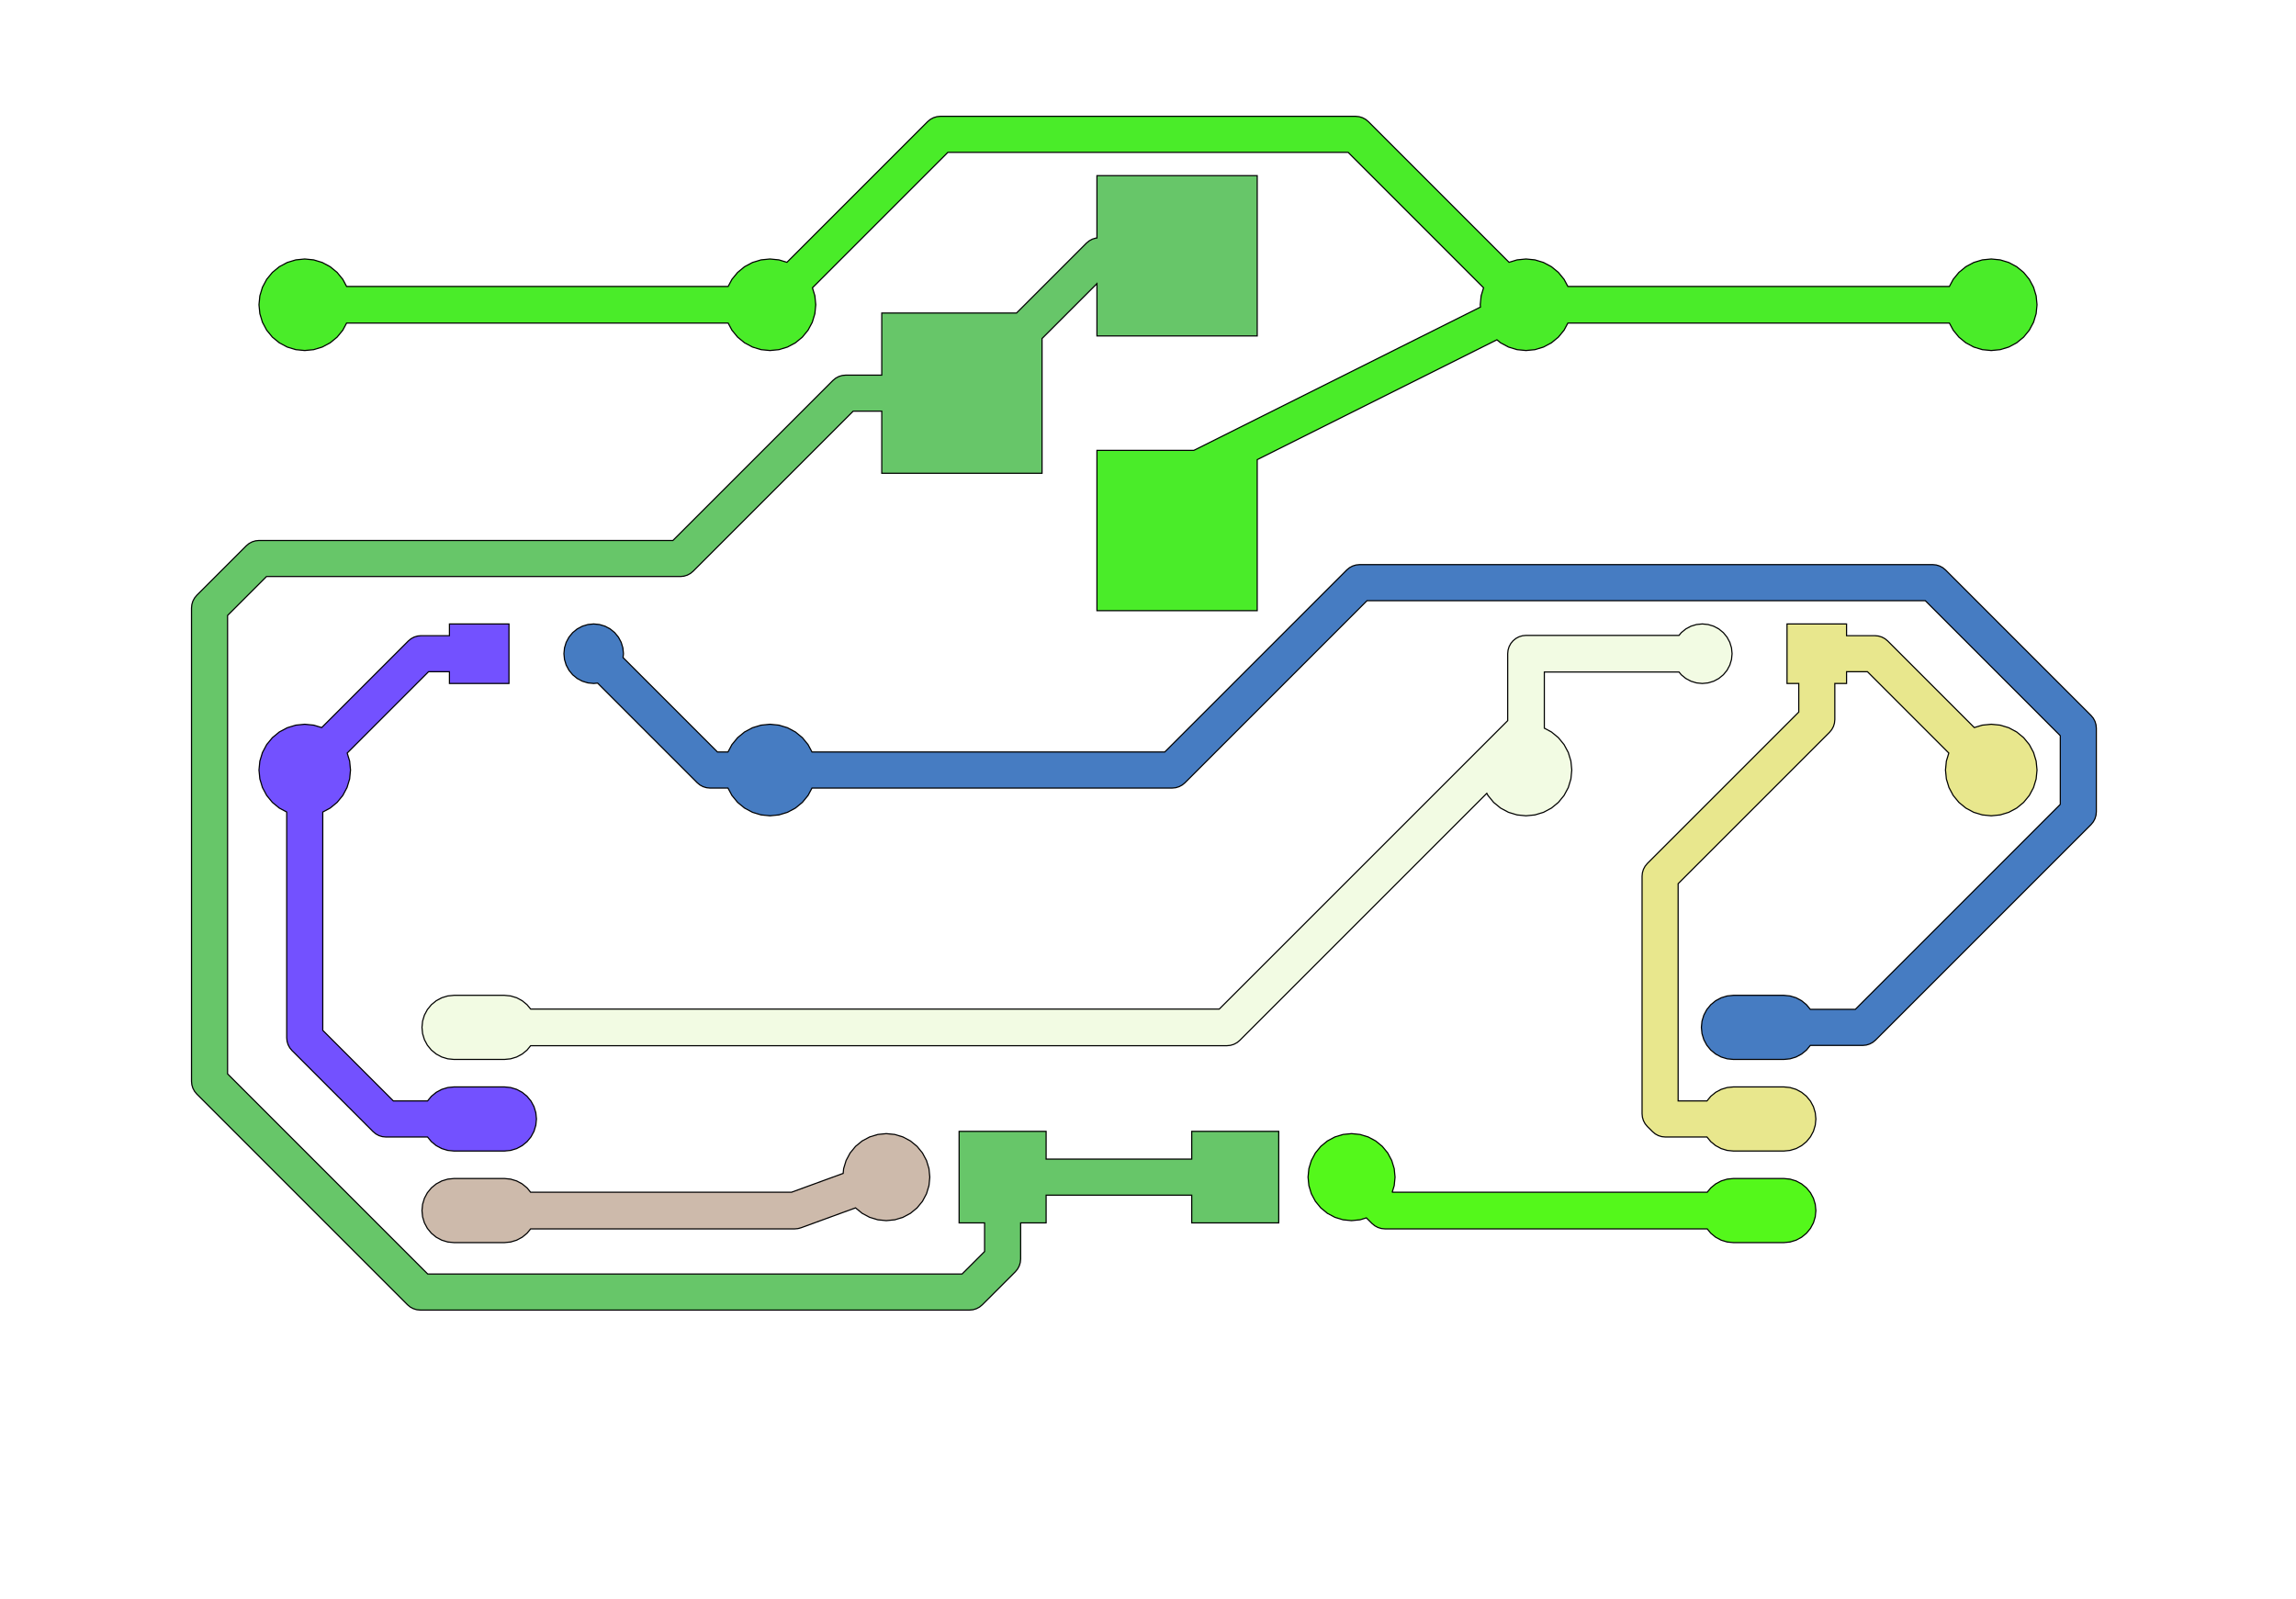
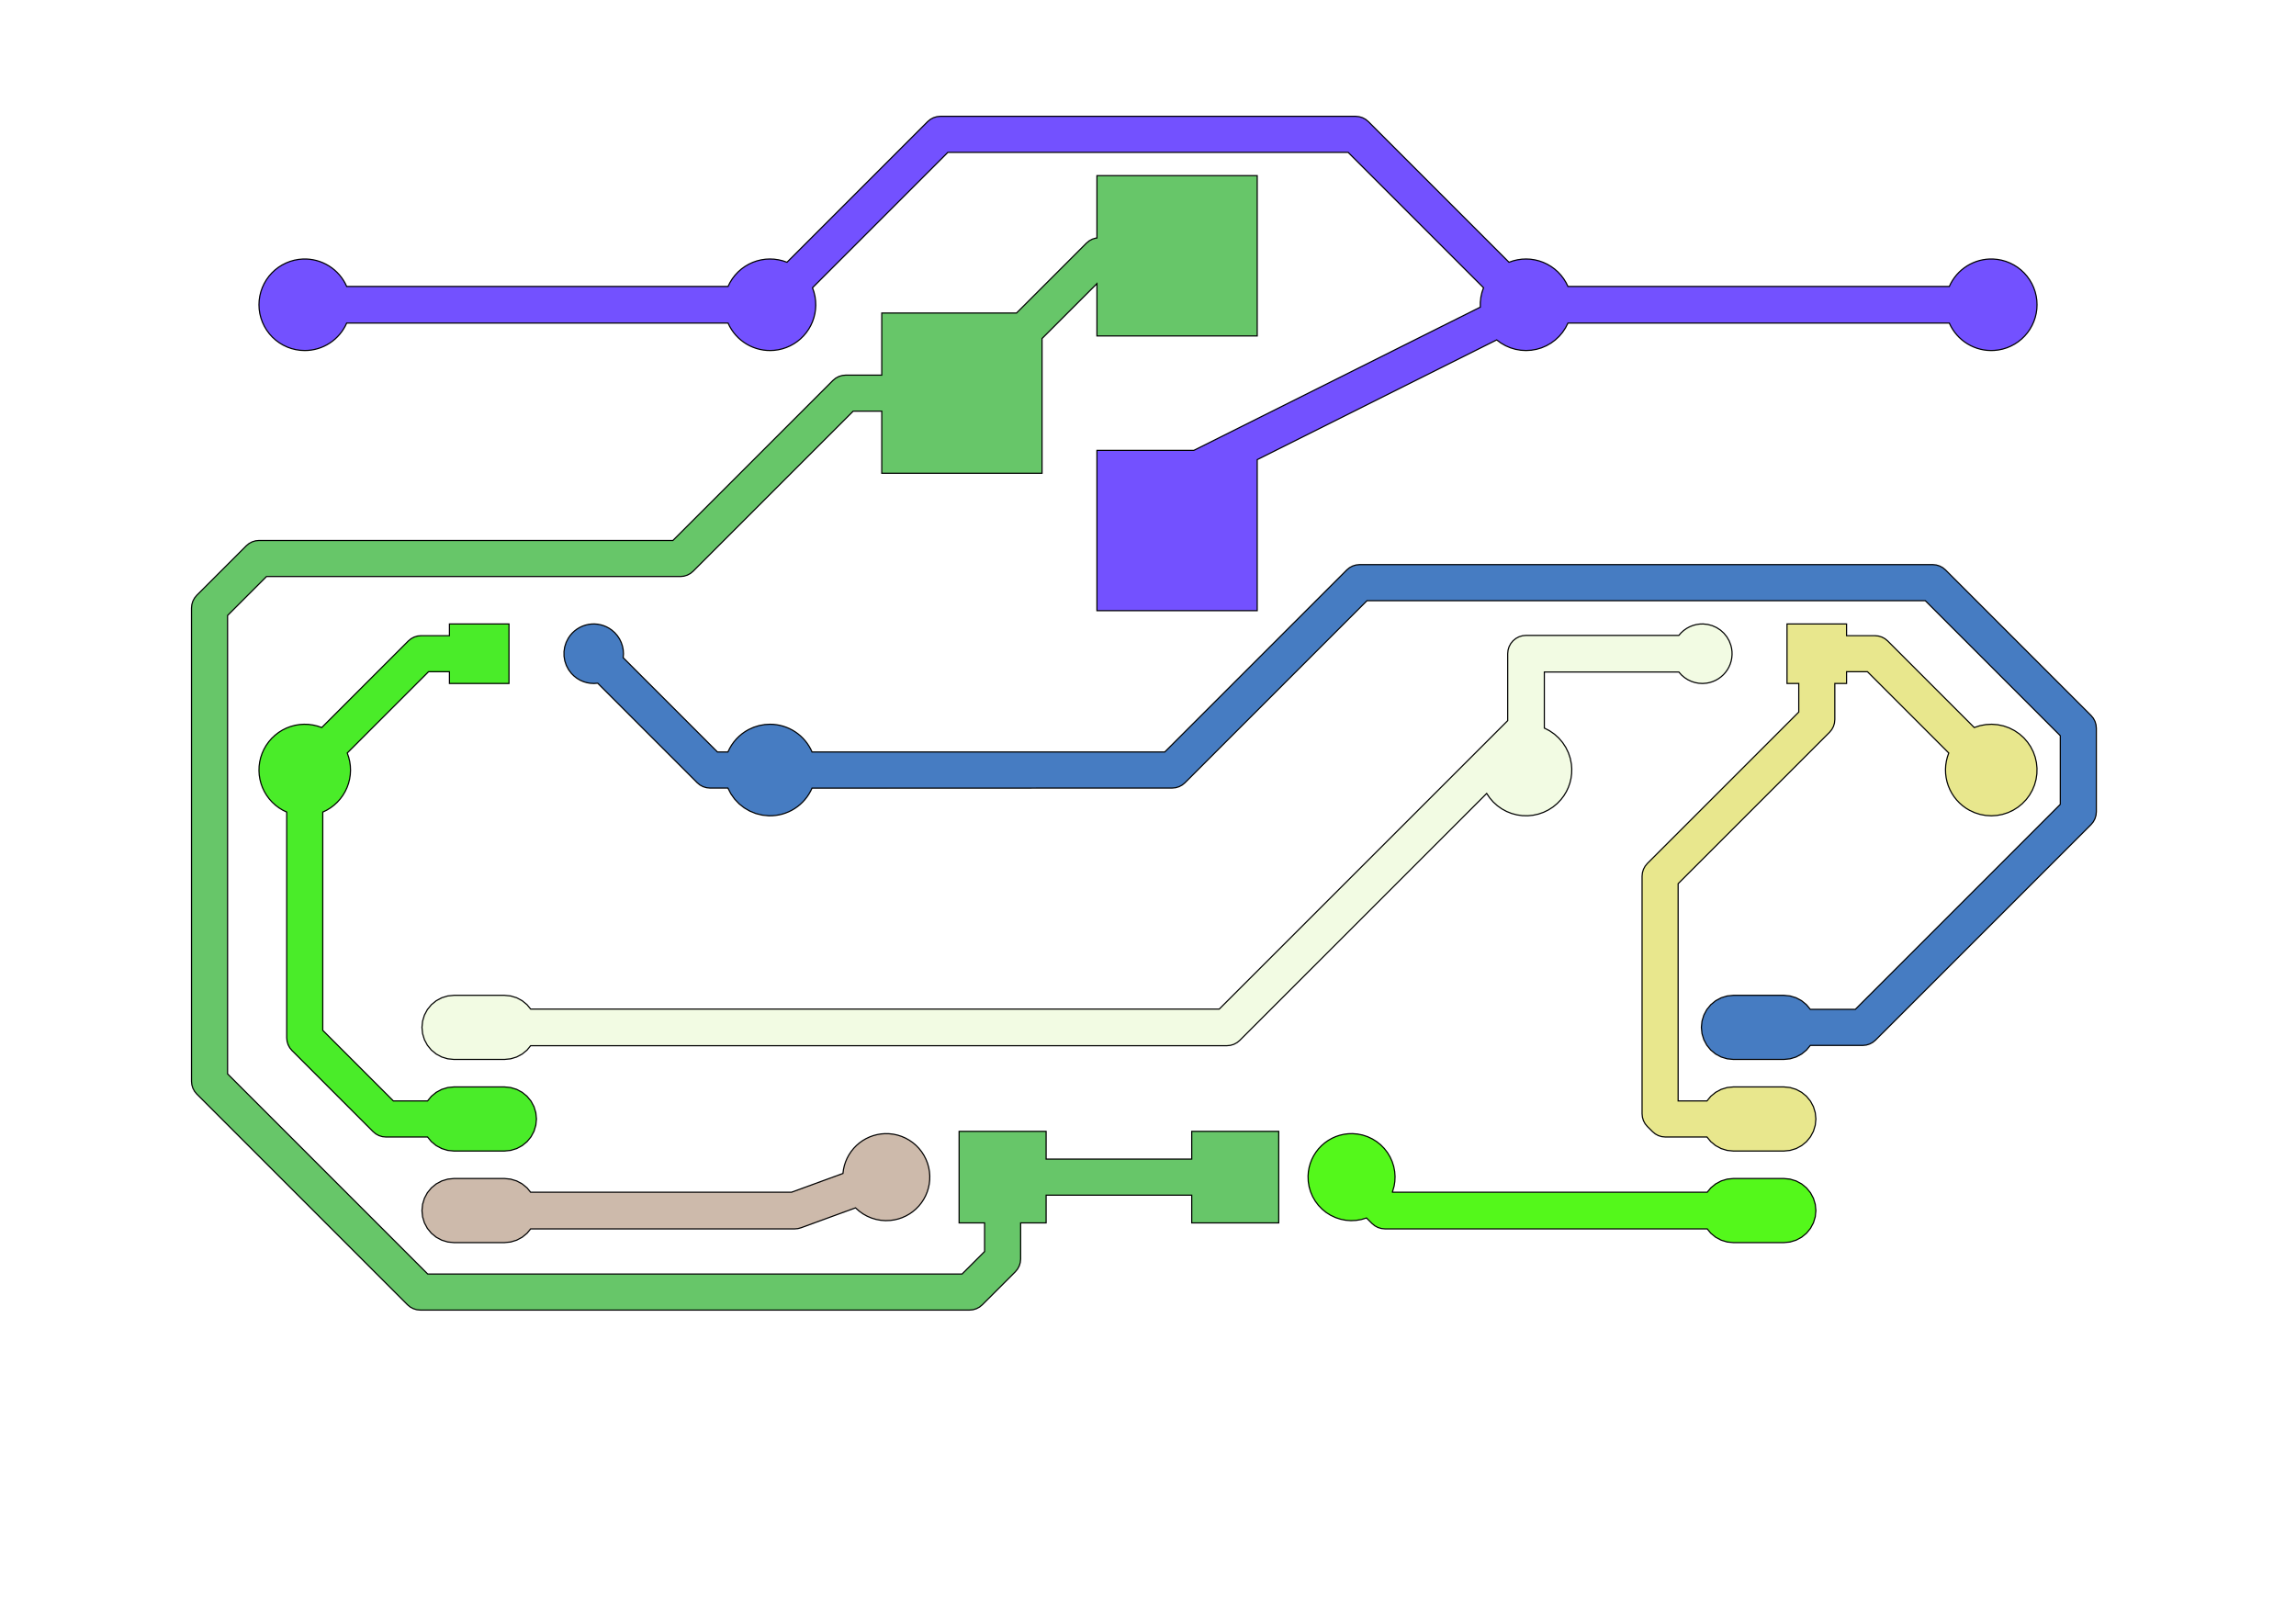
<svg xmlns="http://www.w3.org/2000/svg" width="1895.06" height="1319.06" viewBox="0 0 3948.03 2748.03" version="1.1">
  <g fill-rule="evenodd">
    <path d="M 329.314,1859.26 L 329.314,1045.44 L 329.909,1039.39 L 331.673,1033.57 L 334.538,1028.22 L 338.393,1023.52 L 423.517,938.393 L 428.215,934.538 L 433.575,931.673 L 439.39,929.909 L 445.438,929.314 L 1157.08,929.314 L 1432.3,654.095 L 1436.99,650.24 L 1442.35,647.375 L 1448.17,645.611 L 1454.22,645.016 L 1516.22,645.016 L 1516.22,538.216 L 1747.98,538.216 L 1868.3,417.895 L 1872.99,414.04 L 1878.35,411.175 L 1884.17,409.411 L 1886.22,409.21 L 1886.22,302.016 L 2161.82,302.016 L 2161.82,577.616 L 1886.22,577.616 L 1886.22,487.656 L 1791.82,582.056 L 1791.82,813.816 L 1516.22,813.816 L 1516.22,707.016 L 1467.06,707.016 L 1191.84,982.234 L 1187.14,986.089 L 1181.78,988.954 L 1175.96,990.718 L 1169.92,991.314 L 458.278,991.314 L 391.314,1058.28 L 391.314,1846.42 L 735.508,2190.61 L 1654.32,2190.61 L 1693.02,2151.91 L 1693.02,2102.76 L 1649.21,2102.76 L 1649.21,1945.28 L 1798.82,1945.28 L 1798.82,1993.02 L 2049.21,1993.02 L 2049.21,1945.28 L 2198.82,1945.28 L 2198.82,2102.76 L 2049.21,2102.76 L 2049.21,2055.02 L 1798.82,2055.02 L 1798.82,2102.76 L 1755.02,2102.76 L 1755.02,2164.76 L 1754.42,2170.8 L 1752.66,2176.62 L 1749.79,2181.98 L 1745.94,2186.68 L 1689.08,2243.53 L 1684.38,2247.39 L 1679.02,2250.25 L 1673.2,2252.02 L 1667.16,2252.61 L 722.668,2252.61 L 716.62,2252.02 L 710.805,2250.25 L 705.445,2247.39 L 700.747,2243.53 L 338.393,1881.18 L 334.538,1876.48 L 331.673,1871.12 L 329.909,1865.31 L 329.314,1859.26 z " style="fill-opacity:1;fill:rgb(103,198,105);stroke:rgb(0,0,0);stroke-width:2" />
  </g>
  <g fill-rule="evenodd">
-     <path d="M 445.316,1324.02 L 446.828,1308.66 L 451.306,1293.9 L 458.579,1280.29 L 468.366,1268.37 L 480.292,1258.58 L 493.899,1251.31 L 508.662,1246.83 L 524.016,1245.32 L 539.369,1246.83 L 553.175,1251.02 L 702.095,1102.1 L 706.793,1098.24 L 712.153,1095.38 L 717.968,1093.61 L 724.016,1093.02 L 772.835,1093.02 L 772.835,1072.83 L 875.197,1072.83 L 875.197,1175.2 L 772.835,1175.2 L 772.835,1155.02 L 736.856,1155.02 L 597.016,1294.86 L 601.204,1308.66 L 602.716,1324.02 L 601.204,1339.37 L 596.725,1354.13 L 589.452,1367.74 L 579.665,1379.67 L 567.739,1389.45 L 555.016,1396.25 L 555.016,1771.6 L 676.43,1893.02 L 735.19,1893.02 L 741.734,1885.04 L 750.087,1878.19 L 759.616,1873.09 L 769.956,1869.96 L 780.709,1868.9 L 867.323,1868.9 L 878.076,1869.96 L 888.416,1873.09 L 897.945,1878.19 L 906.297,1885.04 L 913.152,1893.39 L 918.245,1902.92 L 921.382,1913.26 L 922.441,1924.02 L 921.382,1934.77 L 918.245,1945.11 L 913.152,1954.64 L 906.297,1962.99 L 897.945,1969.84 L 888.416,1974.94 L 878.076,1978.07 L 867.323,1979.13 L 780.709,1979.13 L 769.956,1978.07 L 759.616,1974.94 L 750.087,1969.84 L 741.734,1962.99 L 735.19,1955.02 L 663.59,1955.02 L 657.542,1954.42 L 651.726,1952.66 L 646.367,1949.79 L 641.669,1945.94 L 502.095,1806.36 L 498.24,1801.66 L 495.375,1796.3 L 493.611,1790.49 L 493.016,1784.44 L 493.016,1396.25 L 480.292,1389.45 L 468.366,1379.67 L 458.579,1367.74 L 451.306,1354.13 L 446.828,1339.37 L 445.316,1324.02 z " style="fill-opacity:1;fill:rgb(115,81,255);stroke:rgb(0,0,0);stroke-width:2" />
+     <path d="M 445.316,524.016 L 445.683,516.426 L 446.78,508.907 L 448.54,501.721 L 451.041,494.547 L 454.131,487.824 L 457.947,481.253 L 462.379,475.081 L 467.385,469.365 L 472.919,464.159 L 478.766,459.625 L 485.187,455.561 L 491.786,452.218 L 498.861,449.444 L 506.169,447.366 L 513.446,446.029 L 521.016,445.373 L 527.016,445.373 L 532.799,445.807 L 538.535,446.667 L 544.385,447.997 L 549.928,449.704 L 555.33,451.814 L 560.562,454.316 L 565.766,457.303 L 570.726,460.677 L 575.264,464.289 L 579.523,468.225 L 583.612,472.616 L 587.355,477.305 L 590.623,482.096 L 593.529,487.115 L 596.137,492.516 L 1251.89,492.516 L 1255.27,485.71 L 1259.28,479.258 L 1263.9,473.224 L 1269.08,467.664 L 1274.77,462.628 L 1280.92,458.165 L 1287.47,454.316 L 1294.18,451.192 L 1301.34,448.654 L 1308.71,446.818 L 1316.23,445.702 L 1323.62,445.317 L 1331.21,445.645 L 1338.73,446.704 L 1346.12,448.483 L 1353.24,450.945 L 1595.1,209.093 L 1599.79,205.238 L 1605.15,202.373 L 1610.97,200.609 L 1617.02,200.014 L 2331.01,200.014 L 2337.06,200.609 L 2342.88,202.373 L 2348.24,205.238 L 2352.93,209.093 L 2594.79,450.945 L 2601.91,448.483 L 2609.3,446.704 L 2616.82,445.645 L 2624.42,445.317 L 2631.8,445.702 L 2639.32,446.818 L 2646.69,448.654 L 2653.86,451.192 L 2660.56,454.316 L 2667.11,458.165 L 2673.26,462.628 L 2678.95,467.664 L 2684.13,473.224 L 2688.75,479.258 L 2692.76,485.71 L 2696.14,492.516 L 3351.89,492.516 L 3354.5,487.115 L 3357.41,482.096 L 3360.68,477.305 L 3364.42,472.616 L 3368.51,468.225 L 3372.77,464.289 L 3377.31,460.677 L 3382.27,457.303 L 3387.47,454.316 L 3392.7,451.814 L 3398.1,449.704 L 3403.65,447.997 L 3409.5,446.667 L 3415.23,445.807 L 3421.02,445.373 L 3427.02,445.373 L 3434.59,446.029 L 3441.86,447.366 L 3449.17,449.444 L 3456.25,452.218 L 3462.84,455.561 L 3469.27,459.625 L 3475.11,464.159 L 3480.65,469.365 L 3485.65,475.081 L 3490.08,481.253 L 3493.9,487.824 L 3496.99,494.547 L 3499.49,501.721 L 3501.25,508.907 L 3502.35,516.426 L 3502.72,524.016 L 3502.37,531.406 L 3501.33,538.731 L 3499.6,545.926 L 3497.21,552.928 L 3494.17,559.673 L 3490.52,566.104 L 3486.27,572.163 L 3481.47,577.796 L 3476.17,582.954 L 3470.4,587.591 L 3464.23,591.666 L 3457.7,595.144 L 3450.87,597.992 L 3443.8,600.187 L 3436.56,601.709 L 3429.21,602.544 L 3423.22,602.712 L 3417.02,602.405 L 3411.07,601.644 L 3405.2,600.433 L 3399.43,598.777 L 3393.81,596.687 L 3388.36,594.174 L 3383.12,591.254 L 3378.11,587.943 L 3373.38,584.261 L 3368.94,580.228 L 3364.81,575.869 L 3361.03,571.208 L 3357.62,566.273 L 3354.6,561.093 L 3351.89,555.516 L 2696.14,555.516 L 2691.97,563.712 L 2686.88,571.368 L 2680.92,578.378 L 2674.35,584.517 L 2667.11,589.866 L 2659.14,594.444 L 2650.68,598.06 L 2642.06,600.62 L 2633,602.202 L 2624.02,602.716 L 2615.03,602.202 L 2605.97,600.62 L 2597.35,598.06 L 2588.89,594.444 L 2580.92,589.866 L 2573.6,584.444 L 2161.82,790.334 L 2161.82,1050.02 L 1886.22,1050.02 L 1886.22,774.416 L 2052.78,774.416 L 2545.42,528.095 L 2545.44,519.617 L 2546.39,511.073 L 2548.21,502.875 L 2550.95,494.786 L 2318.17,262.014 L 1629.86,262.014 L 1397.09,494.785 L 1399.6,502.105 L 1401.4,509.693 L 1402.42,517.223 L 1402.71,525.016 L 1402.29,532.202 L 1401.21,539.32 L 1399.49,546.31 L 1397.06,553.299 L 1394.08,559.852 L 1390.52,566.104 L 1386.39,572.005 L 1381.75,577.503 L 1376.62,582.555 L 1371.05,587.116 L 1365.09,591.15 L 1358.78,594.622 L 1352.18,597.503 L 1345.35,599.769 L 1338.14,601.438 L 1331.01,602.405 L 1324.82,602.712 L 1318.62,602.53 L 1312.65,601.891 L 1306.56,600.755 L 1300.57,599.143 L 1294.92,597.139 L 1289.25,594.622 L 1283.97,591.768 L 1278.77,588.406 L 1273.84,584.645 L 1269.37,580.646 L 1265.08,576.169 L 1261.16,571.368 L 1257.73,566.442 L 1254.6,561.093 L 1251.89,555.516 L 596.137,555.516 L 593.622,560.739 L 590.835,565.596 L 587.709,570.242 L 584.132,574.807 L 580.368,578.953 L 576.169,582.954 L 571.687,586.635 L 567.113,589.866 L 562.147,592.861 L 557.155,595.398 L 551.808,597.645 L 546.502,599.435 L 541.082,600.843 L 535.378,601.891 L 529.612,602.517 L 524.016,602.716 L 516.227,602.329 L 508.711,601.213 L 501.146,599.32 L 493.991,596.763 L 486.939,593.435 L 480.417,589.536 L 474.147,584.899 L 468.366,579.665 L 463.132,573.884 L 458.496,567.614 L 454.597,561.093 L 451.268,554.041 L 448.712,546.885 L 446.818,539.32 L 445.702,531.804 L 445.316,524.016 z " style="fill-opacity:1;fill:rgb(115,81,255);stroke:rgb(0,0,0);stroke-width:2" />
  </g>
  <g fill-rule="evenodd">
-     <path d="M 445.316,524.016 L 446.828,508.662 L 451.306,493.899 L 458.579,480.292 L 468.366,468.366 L 480.292,458.579 L 493.899,451.306 L 508.662,446.828 L 524.016,445.316 L 539.369,446.828 L 554.133,451.306 L 567.739,458.579 L 579.665,468.366 L 589.452,480.292 L 595.986,492.516 L 1252.05,492.516 L 1258.58,480.292 L 1268.37,468.366 L 1280.29,458.579 L 1293.9,451.306 L 1308.66,446.828 L 1324.02,445.316 L 1339.37,446.828 L 1353.17,451.016 L 1595.1,209.093 L 1599.79,205.238 L 1605.15,202.373 L 1610.97,200.609 L 1617.02,200.014 L 2331.01,200.014 L 2337.06,200.609 L 2342.88,202.373 L 2348.24,205.238 L 2352.93,209.093 L 2594.86,451.016 L 2608.66,446.828 L 2624.02,445.316 L 2639.37,446.828 L 2654.13,451.306 L 2667.74,458.579 L 2679.67,468.366 L 2689.45,480.292 L 2695.99,492.516 L 3352.05,492.516 L 3358.58,480.292 L 3368.37,468.366 L 3380.29,458.579 L 3393.9,451.306 L 3408.66,446.828 L 3424.02,445.316 L 3439.37,446.828 L 3454.13,451.306 L 3467.74,458.579 L 3479.67,468.366 L 3489.45,480.292 L 3496.73,493.899 L 3501.2,508.662 L 3502.72,524.016 L 3501.2,539.369 L 3496.73,554.133 L 3489.45,567.739 L 3479.67,579.665 L 3467.74,589.452 L 3454.13,596.725 L 3439.37,601.204 L 3424.02,602.716 L 3408.66,601.204 L 3393.9,596.725 L 3380.29,589.452 L 3368.37,579.665 L 3358.58,567.739 L 3352.05,555.516 L 2695.99,555.516 L 2689.45,567.739 L 2679.67,579.665 L 2667.74,589.452 L 2654.13,596.725 L 2639.37,601.204 L 2624.02,602.716 L 2608.66,601.204 L 2593.9,596.725 L 2580.29,589.452 L 2573.96,584.259 L 2161.82,790.334 L 2161.82,1050.02 L 1886.22,1050.02 L 1886.22,774.416 L 2052.78,774.416 L 2545.7,527.954 L 2545.32,524.016 L 2546.83,508.662 L 2551.02,494.856 L 2318.17,262.014 L 1629.86,262.014 L 1397.02,494.855 L 1401.2,508.662 L 1402.72,524.016 L 1401.2,539.369 L 1396.73,554.133 L 1389.45,567.739 L 1379.67,579.665 L 1367.74,589.452 L 1354.13,596.725 L 1339.37,601.204 L 1324.02,602.716 L 1308.66,601.204 L 1293.9,596.725 L 1280.29,589.452 L 1268.37,579.665 L 1258.58,567.739 L 1252.05,555.516 L 595.986,555.516 L 589.452,567.739 L 579.665,579.665 L 567.739,589.452 L 554.133,596.725 L 539.369,601.204 L 524.016,602.716 L 508.662,601.204 L 493.899,596.725 L 480.292,589.452 L 468.366,579.665 L 458.579,567.739 L 451.306,554.133 L 446.828,539.369 L 445.316,524.016 z " style="fill-opacity:1;fill:rgb(74,236,41);stroke:rgb(0,0,0);stroke-width:2" />
+     <path d="M 445.322,1325.02 L 445.592,1317.42 L 446.594,1309.89 L 448.262,1302.68 L 450.673,1295.48 L 453.857,1288.36 L 457.731,1281.59 L 462.255,1275.24 L 467.385,1269.37 L 472.919,1264.16 L 479.094,1259.4 L 485.71,1255.27 L 492.701,1251.81 L 499.81,1249.13 L 507.34,1247.1 L 515.034,1245.83 L 522.816,1245.32 L 530.609,1245.59 L 538.338,1246.63 L 545.926,1248.43 L 553.246,1250.95 L 702.095,1102.1 L 706.793,1098.24 L 712.153,1095.38 L 717.968,1093.61 L 724.016,1093.02 L 772.835,1093.02 L 772.835,1072.83 L 875.197,1072.83 L 875.197,1175.2 L 772.835,1175.2 L 772.835,1155.02 L 736.856,1155.02 L 597.086,1294.79 L 599.548,1301.91 L 601.328,1309.3 L 602.387,1316.82 L 602.715,1324.42 L 602.309,1332 L 601.174,1339.52 L 599.32,1346.89 L 596.763,1354.04 L 593.529,1360.92 L 589.646,1367.45 L 585.152,1373.57 L 580.088,1379.24 L 574.501,1384.39 L 568.443,1388.98 L 561.972,1392.96 L 555.016,1396.35 L 555.016,1771.6 L 676.43,1893.02 L 735.19,1893.02 L 741.734,1885.04 L 750.087,1878.19 L 759.616,1873.09 L 769.956,1869.96 L 780.709,1868.9 L 867.323,1868.9 L 878.076,1869.96 L 888.416,1873.09 L 897.945,1878.19 L 906.297,1885.04 L 913.152,1893.39 L 918.245,1902.92 L 921.382,1913.26 L 922.441,1924.02 L 921.382,1934.77 L 918.245,1945.11 L 913.152,1954.64 L 906.297,1962.99 L 897.945,1969.84 L 888.416,1974.94 L 878.076,1978.07 L 867.323,1979.13 L 780.709,1979.13 L 769.956,1978.07 L 759.616,1974.94 L 750.087,1969.84 L 741.734,1962.99 L 735.19,1955.02 L 663.59,1955.02 L 657.542,1954.42 L 651.726,1952.66 L 646.367,1949.79 L 641.669,1945.94 L 502.095,1806.36 L 498.24,1801.66 L 495.375,1796.3 L 493.611,1790.49 L 493.016,1784.44 L 493.016,1396.35 L 486.235,1393.05 L 479.753,1389.09 L 473.684,1384.52 L 468.084,1379.38 L 463.006,1373.73 L 458.496,1367.61 L 454.597,1361.09 L 451.422,1354.41 L 448.888,1347.46 L 446.978,1340.1 L 445.785,1332.6 L 445.322,1325.02 z " style="fill-opacity:1;fill:rgb(74,236,41);stroke:rgb(0,0,0);stroke-width:2" />
  </g>
  <g fill-rule="evenodd">
-     <path d="M 725.591,2081.5 L 726.65,2070.74 L 729.786,2060.4 L 734.88,2050.87 L 741.734,2042.52 L 750.087,2035.67 L 759.616,2030.57 L 769.956,2027.44 L 780.709,2026.38 L 867.323,2026.38 L 878.076,2027.44 L 888.416,2030.57 L 897.945,2035.67 L 906.297,2042.52 L 912.431,2050 L 1360.96,2050 L 1449.85,2017.55 L 1450.65,2009.42 L 1454.91,1995.39 L 1461.82,1982.46 L 1471.12,1971.12 L 1482.46,1961.82 L 1495.39,1954.91 L 1509.42,1950.65 L 1524.02,1949.21 L 1538.61,1950.65 L 1552.64,1954.91 L 1565.57,1961.82 L 1576.91,1971.12 L 1586.21,1982.46 L 1593.12,1995.39 L 1597.38,2009.42 L 1598.82,2024.02 L 1597.38,2038.61 L 1593.12,2052.64 L 1586.21,2065.57 L 1576.91,2076.91 L 1565.57,2086.21 L 1552.64,2093.12 L 1538.61,2097.38 L 1524.02,2098.82 L 1509.42,2097.38 L 1495.39,2093.12 L 1482.46,2086.21 L 1471.09,2076.87 L 1377.33,2111.09 L 1372.02,2112.51 L 1366.53,2113 L 912.432,2113 L 906.297,2120.47 L 897.945,2127.33 L 888.416,2132.42 L 878.076,2135.56 L 867.323,2136.61 L 780.709,2136.61 L 769.956,2135.56 L 759.616,2132.42 L 750.087,2127.33 L 741.734,2120.47 L 734.88,2112.12 L 729.786,2102.59 L 726.65,2092.25 L 725.591,2081.5 z " style="fill-opacity:1;fill:rgb(205,186,171);stroke:rgb(0,0,0);stroke-width:2" />
+     <path d="M 725.591,2081.5 L 726.65,2070.74 L 729.786,2060.4 L 734.88,2050.87 L 741.734,2042.52 L 750.087,2035.67 L 759.616,2030.57 L 769.956,2027.44 L 780.709,2026.38 L 867.323,2026.38 L 878.076,2027.44 L 888.416,2030.57 L 897.945,2035.67 L 906.297,2042.52 L 912.431,2050 L 1360.96,2050 L 1449.48,2017.69 L 1450.37,2010.88 L 1451.87,2004.25 L 1453.96,1997.79 L 1456.63,1991.53 L 1459.86,1985.55 L 1463.62,1979.89 L 1467.87,1974.59 L 1472.59,1969.69 L 1477.74,1965.25 L 1483.26,1961.29 L 1489.12,1957.85 L 1495.27,1954.95 L 1501.66,1952.63 L 1508.24,1950.9 L 1514.94,1949.77 L 1521.72,1949.25 L 1529.11,1949.39 L 1536.46,1950.25 L 1543.49,1951.79 L 1550.53,1954.07 L 1557.31,1957.03 L 1563.76,1960.64 L 1569.67,1964.76 L 1575.29,1969.56 L 1580.29,1974.74 L 1584.88,1980.53 L 1588.88,1986.76 L 1592.24,1993.35 L 1594.87,2000.05 L 1596.9,2007.16 L 1598.2,2014.44 L 1598.79,2021.82 L 1598.66,2028.81 L 1597.86,2035.96 L 1596.42,2042.81 L 1594.35,2049.5 L 1591.66,2055.96 L 1588.27,2062.31 L 1584.41,2068.15 L 1580.03,2073.6 L 1575.15,2078.61 L 1569.67,2083.27 L 1563.93,2087.28 L 1557.84,2090.73 L 1551.27,2093.68 L 1544.64,2095.92 L 1537.84,2097.53 L 1530.91,2098.5 L 1522.72,2098.81 L 1514.54,2098.22 L 1506.48,2096.73 L 1498.63,2094.38 L 1491.08,2091.18 L 1483.93,2087.17 L 1477.27,2082.41 L 1471.08,2076.87 L 1377.33,2111.09 L 1372.02,2112.51 L 1366.53,2113 L 912.432,2113 L 906.297,2120.47 L 897.945,2127.33 L 888.416,2132.42 L 878.076,2135.56 L 867.323,2136.61 L 780.709,2136.61 L 769.956,2135.56 L 759.616,2132.42 L 750.087,2127.33 L 741.734,2120.47 L 734.88,2112.12 L 729.786,2102.59 L 726.65,2092.25 L 725.591,2081.5 z " style="fill-opacity:1;fill:rgb(205,186,171);stroke:rgb(0,0,0);stroke-width:2" />
  </g>
  <g fill-rule="evenodd">
-     <path d="M 725.591,1766.54 L 726.65,1755.78 L 729.786,1745.44 L 734.88,1735.91 L 741.734,1727.56 L 750.087,1720.71 L 759.616,1715.61 L 769.956,1712.48 L 780.709,1711.42 L 867.323,1711.42 L 878.076,1712.48 L 888.416,1715.61 L 897.945,1720.71 L 906.297,1727.56 L 912.43,1735.03 L 2096.58,1735.03 L 2592.52,1239.1 L 2592.52,1124.02 L 2593.12,1117.87 L 2594.91,1111.96 L 2597.82,1106.52 L 2601.74,1101.74 L 2606.52,1097.82 L 2611.96,1094.91 L 2617.87,1093.12 L 2624.02,1092.52 L 2887.13,1092.52 L 2890.97,1087.83 L 2898.73,1081.46 L 2907.58,1076.73 L 2917.18,1073.82 L 2927.17,1072.83 L 2937.15,1073.82 L 2946.75,1076.73 L 2955.6,1081.46 L 2963.36,1087.83 L 2969.72,1095.58 L 2974.45,1104.43 L 2977.36,1114.03 L 2978.35,1124.02 L 2977.36,1134 L 2974.45,1143.6 L 2969.72,1152.45 L 2963.36,1160.21 L 2955.6,1166.57 L 2946.75,1171.3 L 2937.15,1174.21 L 2927.17,1175.2 L 2917.18,1174.21 L 2907.58,1171.3 L 2898.73,1166.57 L 2890.97,1160.21 L 2887.13,1155.52 L 2655.52,1155.52 L 2655.52,1252.05 L 2667.74,1258.58 L 2679.67,1268.37 L 2689.45,1280.29 L 2696.73,1293.9 L 2701.2,1308.66 L 2702.72,1324.02 L 2701.2,1339.37 L 2696.73,1354.13 L 2689.45,1367.74 L 2679.67,1379.67 L 2667.74,1389.45 L 2654.13,1396.73 L 2639.37,1401.2 L 2624.02,1402.72 L 2608.66,1401.2 L 2593.9,1396.73 L 2580.29,1389.45 L 2568.37,1379.67 L 2558.58,1367.74 L 2556.62,1364.08 L 2131.9,1788.81 L 2127.12,1792.73 L 2121.68,1795.64 L 2115.77,1797.43 L 2109.62,1798.03 L 912.433,1798.03 L 906.297,1805.51 L 897.945,1812.36 L 888.416,1817.46 L 878.076,1820.59 L 867.323,1821.65 L 780.709,1821.65 L 769.956,1820.59 L 759.616,1817.46 L 750.087,1812.36 L 741.734,1805.51 L 734.88,1797.16 L 729.786,1787.63 L 726.65,1777.29 L 725.591,1766.54 z " style="fill-opacity:1;fill:rgb(242,251,227);stroke:rgb(0,0,0);stroke-width:2" />
+     <path d="M 725.591,1766.54 L 726.65,1755.78 L 729.786,1745.44 L 734.88,1735.91 L 741.734,1727.56 L 750.087,1720.71 L 759.616,1715.61 L 769.956,1712.48 L 780.709,1711.42 L 867.323,1711.42 L 878.076,1712.48 L 888.416,1715.61 L 897.945,1720.71 L 906.297,1727.56 L 912.43,1735.03 L 2096.58,1735.03 L 2592.52,1239.1 L 2592.52,1124.02 L 2593.12,1117.87 L 2594.91,1111.96 L 2597.82,1106.52 L 2601.74,1101.74 L 2606.52,1097.82 L 2611.96,1094.91 L 2617.87,1093.12 L 2624.02,1092.52 L 2886.83,1092.52 L 2890.78,1088.02 L 2895.24,1084.01 L 2900.14,1080.55 L 2905.42,1077.69 L 2910.99,1075.46 L 2916.78,1073.9 L 2922.72,1073.03 L 2928.72,1072.86 L 2936.67,1073.72 L 2944.38,1075.82 L 2951.68,1079.09 L 2958.38,1083.45 L 2964.32,1088.81 L 2969.35,1095.03 L 2973.35,1101.95 L 2976.22,1109.41 L 2977.52,1114.86 L 2978.21,1120.22 L 2978.32,1125.62 L 2977.84,1131.2 L 2976.75,1136.69 L 2975.14,1141.84 L 2972.91,1146.98 L 2970.23,1151.67 L 2966.95,1156.21 L 2963.34,1160.22 L 2959.32,1163.83 L 2954.95,1167 L 2950.08,1169.78 L 2945.13,1171.94 L 2939.79,1173.62 L 2934.49,1174.67 L 2927.72,1175.19 L 2921.13,1174.84 L 2914.44,1173.59 L 2908.17,1171.54 L 2902.04,1168.6 L 2896.51,1165 L 2891.35,1160.58 L 2886.83,1155.52 L 2655.52,1155.52 L 2655.52,1251.89 L 2664.57,1256.57 L 2672.95,1262.38 L 2680.37,1269.08 L 2687,1276.82 L 2692.47,1285.19 L 2696.91,1294.36 L 2700.09,1303.84 L 2702.06,1313.84 L 2702.69,1322.02 L 2702.47,1330.21 L 2701.44,1338.14 L 2699.55,1346.12 L 2696.84,1353.86 L 2693.43,1361.09 L 2689.2,1368.11 L 2684.26,1374.65 L 2677.8,1381.47 L 2670.57,1387.47 L 2662.67,1392.57 L 2654.23,1396.69 L 2645.35,1399.77 L 2636.17,1401.77 L 2627.02,1402.66 L 2617.62,1402.46 L 2608.32,1401.13 L 2599.24,1398.71 L 2590.7,1395.31 L 2582.44,1390.83 L 2574.77,1385.4 L 2567.8,1379.1 L 2561.64,1372 L 2556.41,1364.3 L 2131.9,1788.81 L 2127.12,1792.73 L 2121.68,1795.64 L 2115.77,1797.43 L 2109.62,1798.03 L 912.433,1798.03 L 906.297,1805.51 L 897.945,1812.36 L 888.416,1817.46 L 878.076,1820.59 L 867.323,1821.65 L 780.709,1821.65 L 769.956,1820.59 L 759.616,1817.46 L 750.087,1812.36 L 741.734,1805.51 L 734.88,1797.16 L 729.786,1787.63 L 726.65,1777.29 L 725.591,1766.54 z " style="fill-opacity:1;fill:rgb(242,251,227);stroke:rgb(0,0,0);stroke-width:2" />
  </g>
  <g fill-rule="evenodd">
-     <path d="M 969.685,1124.02 L 970.668,1114.03 L 973.581,1104.43 L 978.311,1095.58 L 984.676,1087.83 L 992.431,1081.46 L 1001.28,1076.73 L 1010.88,1073.82 L 1020.87,1072.83 L 1030.85,1073.82 L 1040.45,1076.73 L 1049.3,1081.46 L 1057.06,1087.83 L 1063.42,1095.58 L 1068.15,1104.43 L 1071.06,1114.03 L 1072.05,1124.02 L 1071.39,1130.7 L 1233.71,1293.02 L 1251.78,1293.02 L 1258.58,1280.29 L 1268.37,1268.37 L 1280.29,1258.58 L 1293.9,1251.31 L 1308.66,1246.83 L 1324.02,1245.32 L 1339.37,1246.83 L 1354.13,1251.31 L 1367.74,1258.58 L 1379.67,1268.37 L 1389.45,1280.29 L 1396.25,1293.02 L 2002.78,1293.02 L 2315.87,979.914 L 2320.57,976.058 L 2325.93,973.194 L 2331.75,971.429 L 2337.79,970.834 L 3323.39,970.834 L 3329.44,971.429 L 3335.25,973.193 L 3340.61,976.058 L 3345.31,979.913 L 3595.64,1230.24 L 3599.49,1234.93 L 3602.36,1240.29 L 3604.12,1246.11 L 3604.72,1252.16 L 3604.72,1395.87 L 3604.12,1401.92 L 3602.36,1407.73 L 3599.49,1413.09 L 3595.64,1417.79 L 3224.97,1788.45 L 3220.27,1792.31 L 3214.91,1795.17 L 3209.1,1796.94 L 3203.05,1797.53 L 3112.84,1797.53 L 3106.3,1805.51 L 3097.94,1812.36 L 3088.42,1817.46 L 3078.08,1820.59 L 3067.32,1821.65 L 2980.71,1821.65 L 2969.96,1820.59 L 2959.62,1817.46 L 2950.09,1812.36 L 2941.73,1805.51 L 2934.88,1797.16 L 2929.79,1787.63 L 2926.65,1777.29 L 2925.59,1766.54 L 2926.65,1755.78 L 2929.79,1745.44 L 2934.88,1735.91 L 2941.73,1727.56 L 2950.09,1720.71 L 2959.62,1715.61 L 2969.96,1712.48 L 2980.71,1711.42 L 3067.32,1711.42 L 3078.08,1712.48 L 3088.42,1715.61 L 3097.94,1720.71 L 3106.3,1727.56 L 3112.84,1735.53 L 3190.21,1735.53 L 3542.72,1383.03 L 3542.72,1265 L 3310.55,1032.83 L 2350.63,1032.83 L 2037.54,1345.94 L 2032.84,1349.79 L 2027.48,1352.66 L 2021.66,1354.42 L 2015.62,1355.02 L 1396.25,1355.02 L 1389.45,1367.74 L 1379.67,1379.67 L 1367.74,1389.45 L 1354.13,1396.73 L 1339.37,1401.2 L 1324.02,1402.72 L 1308.66,1401.2 L 1293.9,1396.73 L 1280.29,1389.45 L 1268.37,1379.67 L 1258.58,1367.74 L 1251.78,1355.02 L 1220.87,1355.02 L 1214.82,1354.42 L 1209,1352.66 L 1203.64,1349.79 L 1198.95,1345.94 L 1027.55,1174.54 L 1020.87,1175.2 L 1010.88,1174.21 L 1001.28,1171.3 L 992.431,1166.57 L 984.676,1160.21 L 978.311,1152.45 L 973.581,1143.6 L 970.668,1134 L 969.685,1124.02 z " style="fill-opacity:1;fill:rgb(70,124,194);stroke:rgb(0,0,0);stroke-width:2" />
+     <path d="M 969.819,1120.32 L 971.064,1112.22 L 973.586,1104.42 L 977.32,1097.12 L 980.396,1092.68 L 983.923,1088.59 L 987.861,1084.9 L 992.001,1081.75 L 996.616,1078.94 L 1001.5,1076.64 L 1006.41,1074.92 L 1011.66,1073.67 L 1017.02,1072.98 L 1022.22,1072.85 L 1027.6,1073.28 L 1032.91,1074.27 L 1038.08,1075.82 L 1042.89,1077.81 L 1047.63,1080.39 L 1051.92,1083.33 L 1057.04,1087.81 L 1061.52,1092.92 L 1065.28,1098.58 L 1068.18,1104.51 L 1070.35,1110.95 L 1071.62,1117.43 L 1072.05,1124.22 L 1071.58,1130.89 L 1233.71,1293.02 L 1251.68,1293.02 L 1254.6,1286.94 L 1257.95,1281.25 L 1261.88,1275.71 L 1266.15,1270.67 L 1270.82,1266.01 L 1276.03,1261.64 L 1281.59,1257.73 L 1287.29,1254.41 L 1296.04,1250.46 L 1305.2,1247.6 L 1314.64,1245.88 L 1324.02,1245.32 L 1329.61,1245.51 L 1335.38,1246.14 L 1341.08,1247.19 L 1346.5,1248.6 L 1352,1250.46 L 1357.34,1252.72 L 1362.5,1255.36 L 1367.28,1258.28 L 1372,1261.64 L 1376.47,1265.34 L 1380.65,1269.37 L 1384.39,1273.53 L 1387.94,1278.11 L 1391.05,1282.78 L 1393.9,1287.82 L 1396.35,1293.02 L 2002.78,1293.02 L 2315.87,979.914 L 2320.57,976.058 L 2325.93,973.194 L 2331.75,971.429 L 2337.79,970.834 L 3323.39,970.834 L 3329.44,971.429 L 3335.25,973.193 L 3340.61,976.058 L 3345.31,979.913 L 3595.64,1230.24 L 3599.49,1234.93 L 3602.36,1240.29 L 3604.12,1246.11 L 3604.72,1252.16 L 3604.72,1395.87 L 3604.12,1401.92 L 3602.36,1407.73 L 3599.49,1413.09 L 3595.64,1417.79 L 3224.97,1788.45 L 3220.27,1792.31 L 3214.91,1795.17 L 3209.1,1796.94 L 3203.05,1797.53 L 3112.84,1797.53 L 3106.3,1805.51 L 3097.94,1812.36 L 3088.42,1817.46 L 3078.08,1820.59 L 3067.32,1821.65 L 2980.71,1821.65 L 2969.96,1820.59 L 2959.62,1817.46 L 2950.09,1812.36 L 2941.73,1805.51 L 2934.88,1797.16 L 2929.79,1787.63 L 2926.65,1777.29 L 2925.59,1766.54 L 2926.65,1755.78 L 2929.79,1745.44 L 2934.88,1735.91 L 2941.73,1727.56 L 2950.09,1720.71 L 2959.62,1715.61 L 2969.96,1712.48 L 2980.71,1711.42 L 3067.32,1711.42 L 3078.08,1712.48 L 3088.42,1715.61 L 3097.94,1720.71 L 3106.3,1727.56 L 3112.84,1735.53 L 3190.21,1735.53 L 3542.72,1383.03 L 3542.72,1265 L 3310.55,1032.83 L 2350.63,1032.83 L 2037.54,1345.94 L 2032.84,1349.79 L 2027.48,1352.66 L 2021.66,1354.42 L 2015.62,1355.02 L 1396.3,1355.15 L 1393.81,1360.38 L 1390.83,1365.6 L 1387.59,1370.4 L 1384,1374.96 L 1380.09,1379.24 L 1375.87,1383.22 L 1371.37,1386.88 L 1366.44,1390.3 L 1361.27,1393.34 L 1356.06,1395.9 L 1350.68,1398.06 L 1344.96,1399.88 L 1339.32,1401.21 L 1333.4,1402.15 L 1327.62,1402.63 L 1321.82,1402.68 L 1310.68,1401.58 L 1299.81,1398.9 L 1289.43,1394.71 L 1279.75,1389.09 L 1270.97,1382.15 L 1263.26,1374.04 L 1256.78,1364.91 L 1251.68,1355.02 L 1220.87,1355.02 L 1214.82,1354.42 L 1209,1352.66 L 1203.64,1349.79 L 1198.95,1345.94 L 1027.74,1174.73 L 1021.42,1175.19 L 1015.22,1174.88 L 1009.12,1173.83 L 1003.18,1172.04 L 997.501,1169.55 L 992.001,1166.28 L 987.103,1162.48 L 982.7,1158.12 L 977.746,1151.59 L 973.898,1144.35 L 971.254,1136.59 L 969.883,1128.51 L 969.819,1120.32 z " style="fill-opacity:1;fill:rgb(70,124,194);stroke:rgb(0,0,0);stroke-width:2" />
  </g>
  <g fill-rule="evenodd">
-     <path d="M 2249.21,2024.02 L 2250.65,2009.42 L 2254.91,1995.39 L 2261.82,1982.46 L 2271.12,1971.12 L 2282.46,1961.82 L 2295.39,1954.91 L 2309.42,1950.65 L 2324.02,1949.21 L 2338.61,1950.65 L 2352.64,1954.91 L 2365.57,1961.82 L 2376.91,1971.12 L 2386.21,1982.46 L 2393.12,1995.39 L 2397.38,2009.42 L 2398.82,2024.02 L 2397.38,2038.61 L 2394.07,2049.52 L 2394.54,2050 L 2935.6,2050 L 2941.73,2042.52 L 2950.09,2035.67 L 2959.62,2030.57 L 2969.96,2027.44 L 2980.71,2026.38 L 3067.32,2026.38 L 3078.08,2027.44 L 3088.42,2030.57 L 3097.94,2035.67 L 3106.3,2042.52 L 3113.15,2050.87 L 3118.25,2060.4 L 3121.38,2070.74 L 3122.44,2081.5 L 3121.38,2092.25 L 3118.25,2102.59 L 3113.15,2112.12 L 3106.3,2120.47 L 3097.94,2127.33 L 3088.42,2132.42 L 3078.08,2135.56 L 3067.32,2136.61 L 2980.71,2136.61 L 2969.96,2135.56 L 2959.62,2132.42 L 2950.09,2127.33 L 2941.73,2120.47 L 2935.6,2113 L 2381.5,2113 L 2375.35,2112.39 L 2369.44,2110.6 L 2364,2107.69 L 2359.22,2103.77 L 2349.52,2094.07 L 2338.61,2097.38 L 2324.02,2098.82 L 2309.42,2097.38 L 2295.39,2093.12 L 2282.46,2086.21 L 2271.12,2076.91 L 2261.82,2065.57 L 2254.91,2052.64 L 2250.65,2038.61 L 2249.21,2024.02 z " style="fill-opacity:1;fill:rgb(84,248,27);stroke:rgb(0,0,0);stroke-width:2" />
+     <path d="M 2249.23,2022.22 L 2249.78,2014.84 L 2251.05,2007.55 L 2253.03,2000.43 L 2255.63,1993.71 L 2258.85,1987.28 L 2262.8,1981.02 L 2267.22,1975.34 L 2272.3,1969.97 L 2277.89,1965.12 L 2283.93,1960.86 L 2290.19,1957.3 L 2296.94,1954.28 L 2303.77,1952 L 2310.98,1950.36 L 2318.32,1949.43 L 2325.72,1949.23 L 2334.48,1949.95 L 2343.1,1951.69 L 2351.46,1954.43 L 2359.61,1958.23 L 2367.09,1962.86 L 2374.12,1968.47 L 2380.29,1974.74 L 2385.8,1981.85 L 2390.32,1989.39 L 2393.93,1997.41 L 2396.57,2005.8 L 2398.2,2014.44 L 2398.81,2023.02 L 2398.43,2031.6 L 2397.2,2039.5 L 2394.26,2049.72 L 2394.54,2050 L 2935.6,2050 L 2941.73,2042.52 L 2950.09,2035.67 L 2959.62,2030.57 L 2969.96,2027.44 L 2980.71,2026.38 L 3067.32,2026.38 L 3078.08,2027.44 L 3088.42,2030.57 L 3097.94,2035.67 L 3106.3,2042.52 L 3113.15,2050.87 L 3118.25,2060.4 L 3121.38,2070.74 L 3122.44,2081.5 L 3121.38,2092.25 L 3118.25,2102.59 L 3113.15,2112.12 L 3106.3,2120.47 L 3097.94,2127.33 L 3088.42,2132.42 L 3078.08,2135.56 L 3067.32,2136.61 L 2980.71,2136.61 L 2969.96,2135.56 L 2959.62,2132.42 L 2950.09,2127.33 L 2941.73,2120.47 L 2935.6,2113 L 2381.5,2113 L 2375.35,2112.39 L 2369.44,2110.6 L 2364,2107.69 L 2359.22,2103.77 L 2349.72,2094.26 L 2340.97,2096.87 L 2332.1,2098.38 L 2322.92,2098.81 L 2313.95,2098.14 L 2305.12,2096.39 L 2296.39,2093.53 L 2288.07,2089.61 L 2280.45,2084.83 L 2273.47,2079.16 L 2267.09,2072.54 L 2261.67,2065.36 L 2257.07,2057.4 L 2253.55,2049.12 L 2251,2040.28 L 2249.56,2031.2 L 2249.23,2022.22 z " style="fill-opacity:1;fill:rgb(84,248,27);stroke:rgb(0,0,0);stroke-width:2" />
  </g>
  <g fill-rule="evenodd">
-     <path d="M 2823.59,1915.01 L 2823.59,1506.62 L 2824.19,1500.57 L 2825.95,1494.76 L 2828.81,1489.4 L 2832.67,1484.7 L 3093.02,1224.36 L 3093.02,1175.2 L 3072.83,1175.2 L 3072.83,1072.83 L 3175.2,1072.83 L 3175.2,1093.02 L 3224.02,1093.02 L 3230.06,1093.61 L 3235.88,1095.38 L 3241.24,1098.24 L 3245.94,1102.1 L 3394.86,1251.02 L 3408.66,1246.83 L 3424.02,1245.32 L 3439.37,1246.83 L 3454.13,1251.31 L 3467.74,1258.58 L 3479.67,1268.37 L 3489.45,1280.29 L 3496.73,1293.9 L 3501.2,1308.66 L 3502.72,1324.02 L 3501.2,1339.37 L 3496.73,1354.13 L 3489.45,1367.74 L 3479.67,1379.67 L 3467.74,1389.45 L 3454.13,1396.73 L 3439.37,1401.2 L 3424.02,1402.72 L 3408.66,1401.2 L 3393.9,1396.73 L 3380.29,1389.45 L 3368.37,1379.67 L 3358.58,1367.74 L 3351.31,1354.13 L 3346.83,1339.37 L 3345.32,1324.02 L 3346.83,1308.66 L 3351.02,1294.86 L 3211.18,1155.02 L 3175.2,1155.02 L 3175.2,1175.2 L 3155.02,1175.2 L 3155.02,1237.2 L 3154.42,1243.24 L 3152.66,1249.06 L 3149.79,1254.42 L 3145.94,1259.12 L 2885.59,1519.46 L 2885.59,1893.02 L 2935.19,1893.02 L 2941.73,1885.04 L 2950.09,1878.19 L 2959.62,1873.09 L 2969.96,1869.96 L 2980.71,1868.9 L 3067.32,1868.9 L 3078.08,1869.96 L 3088.42,1873.09 L 3097.94,1878.19 L 3106.3,1885.04 L 3113.15,1893.39 L 3118.25,1902.92 L 3121.38,1913.26 L 3122.44,1924.02 L 3121.38,1934.77 L 3118.25,1945.11 L 3113.15,1954.64 L 3106.3,1962.99 L 3097.94,1969.84 L 3088.42,1974.94 L 3078.08,1978.07 L 3067.32,1979.13 L 2980.71,1979.13 L 2969.96,1978.07 L 2959.62,1974.94 L 2950.09,1969.84 L 2941.73,1962.99 L 2935.19,1955.02 L 2863.59,1955.02 L 2857.54,1954.42 L 2851.72,1952.66 L 2846.36,1949.79 L 2841.67,1945.93 L 2832.67,1936.93 L 2828.81,1932.23 L 2825.95,1926.88 L 2824.19,1921.06 L 2823.59,1915.01 z " style="fill-opacity:1;fill:rgb(232,231,141);stroke:rgb(0,0,0);stroke-width:2" />
+     <path d="M 2823.59,1915.01 L 2823.59,1506.62 L 2824.19,1500.57 L 2825.95,1494.76 L 2828.81,1489.4 L 2832.67,1484.7 L 3093.02,1224.36 L 3093.02,1175.2 L 3072.83,1175.2 L 3072.83,1072.83 L 3175.2,1072.83 L 3175.2,1093.02 L 3224.02,1093.02 L 3230.06,1093.61 L 3235.88,1095.38 L 3241.24,1098.24 L 3245.94,1102.1 L 3394.79,1250.95 L 3404.61,1247.74 L 3414.64,1245.88 L 3424.82,1245.32 L 3435.18,1246.11 L 3445.35,1248.26 L 3454.96,1251.66 L 3464.06,1256.26 L 3472.64,1262.13 L 3479.95,1268.65 L 3486.39,1276.03 L 3491.77,1283.97 L 3496.22,1292.7 L 3499.49,1301.72 L 3501.68,1311.27 L 3502.66,1321.02 L 3502.44,1330.61 L 3501.01,1340.3 L 3498.39,1349.74 L 3494.62,1358.78 L 3489.87,1367.11 L 3484.13,1374.81 L 3477.36,1381.88 L 3469.92,1387.94 L 3461.62,1393.15 L 3452.74,1397.29 L 3443.42,1400.29 L 3433.99,1402.08 L 3424.22,1402.72 L 3414.44,1402.13 L 3404.81,1400.34 L 3395.48,1397.36 L 3386.76,1393.34 L 3380.58,1389.65 L 3374.77,1385.4 L 3369.37,1380.65 L 3364.42,1375.42 L 3360.09,1369.92 L 3356.16,1363.88 L 3352.8,1357.52 L 3350.04,1350.87 L 3347.95,1344.19 L 3346.42,1337.16 L 3345.54,1330.01 L 3345.32,1322.82 L 3345.76,1315.63 L 3346.86,1308.52 L 3348.6,1301.53 L 3350.95,1294.79 L 3211.18,1155.02 L 3175.2,1155.02 L 3175.2,1175.2 L 3155.02,1175.2 L 3155.02,1237.2 L 3154.42,1243.24 L 3152.66,1249.06 L 3149.79,1254.42 L 3145.94,1259.12 L 2885.59,1519.46 L 2885.59,1893.02 L 2935.19,1893.02 L 2941.73,1885.04 L 2950.09,1878.19 L 2959.62,1873.09 L 2969.96,1869.96 L 2980.71,1868.9 L 3067.32,1868.9 L 3078.08,1869.96 L 3088.42,1873.09 L 3097.94,1878.19 L 3106.3,1885.04 L 3113.15,1893.39 L 3118.25,1902.92 L 3121.38,1913.26 L 3122.44,1924.02 L 3121.38,1934.77 L 3118.25,1945.11 L 3113.15,1954.64 L 3106.3,1962.99 L 3097.94,1969.84 L 3088.42,1974.94 L 3078.08,1978.07 L 3067.32,1979.13 L 2980.71,1979.13 L 2969.96,1978.07 L 2959.62,1974.94 L 2950.09,1969.84 L 2941.73,1962.99 L 2935.19,1955.02 L 2863.59,1955.02 L 2857.54,1954.42 L 2851.72,1952.66 L 2846.36,1949.79 L 2841.67,1945.93 L 2832.67,1936.93 L 2828.81,1932.23 L 2825.95,1926.88 L 2824.19,1921.06 L 2823.59,1915.01 z " style="fill-opacity:1;fill:rgb(232,231,141);stroke:rgb(0,0,0);stroke-width:2" />
  </g>
</svg>
